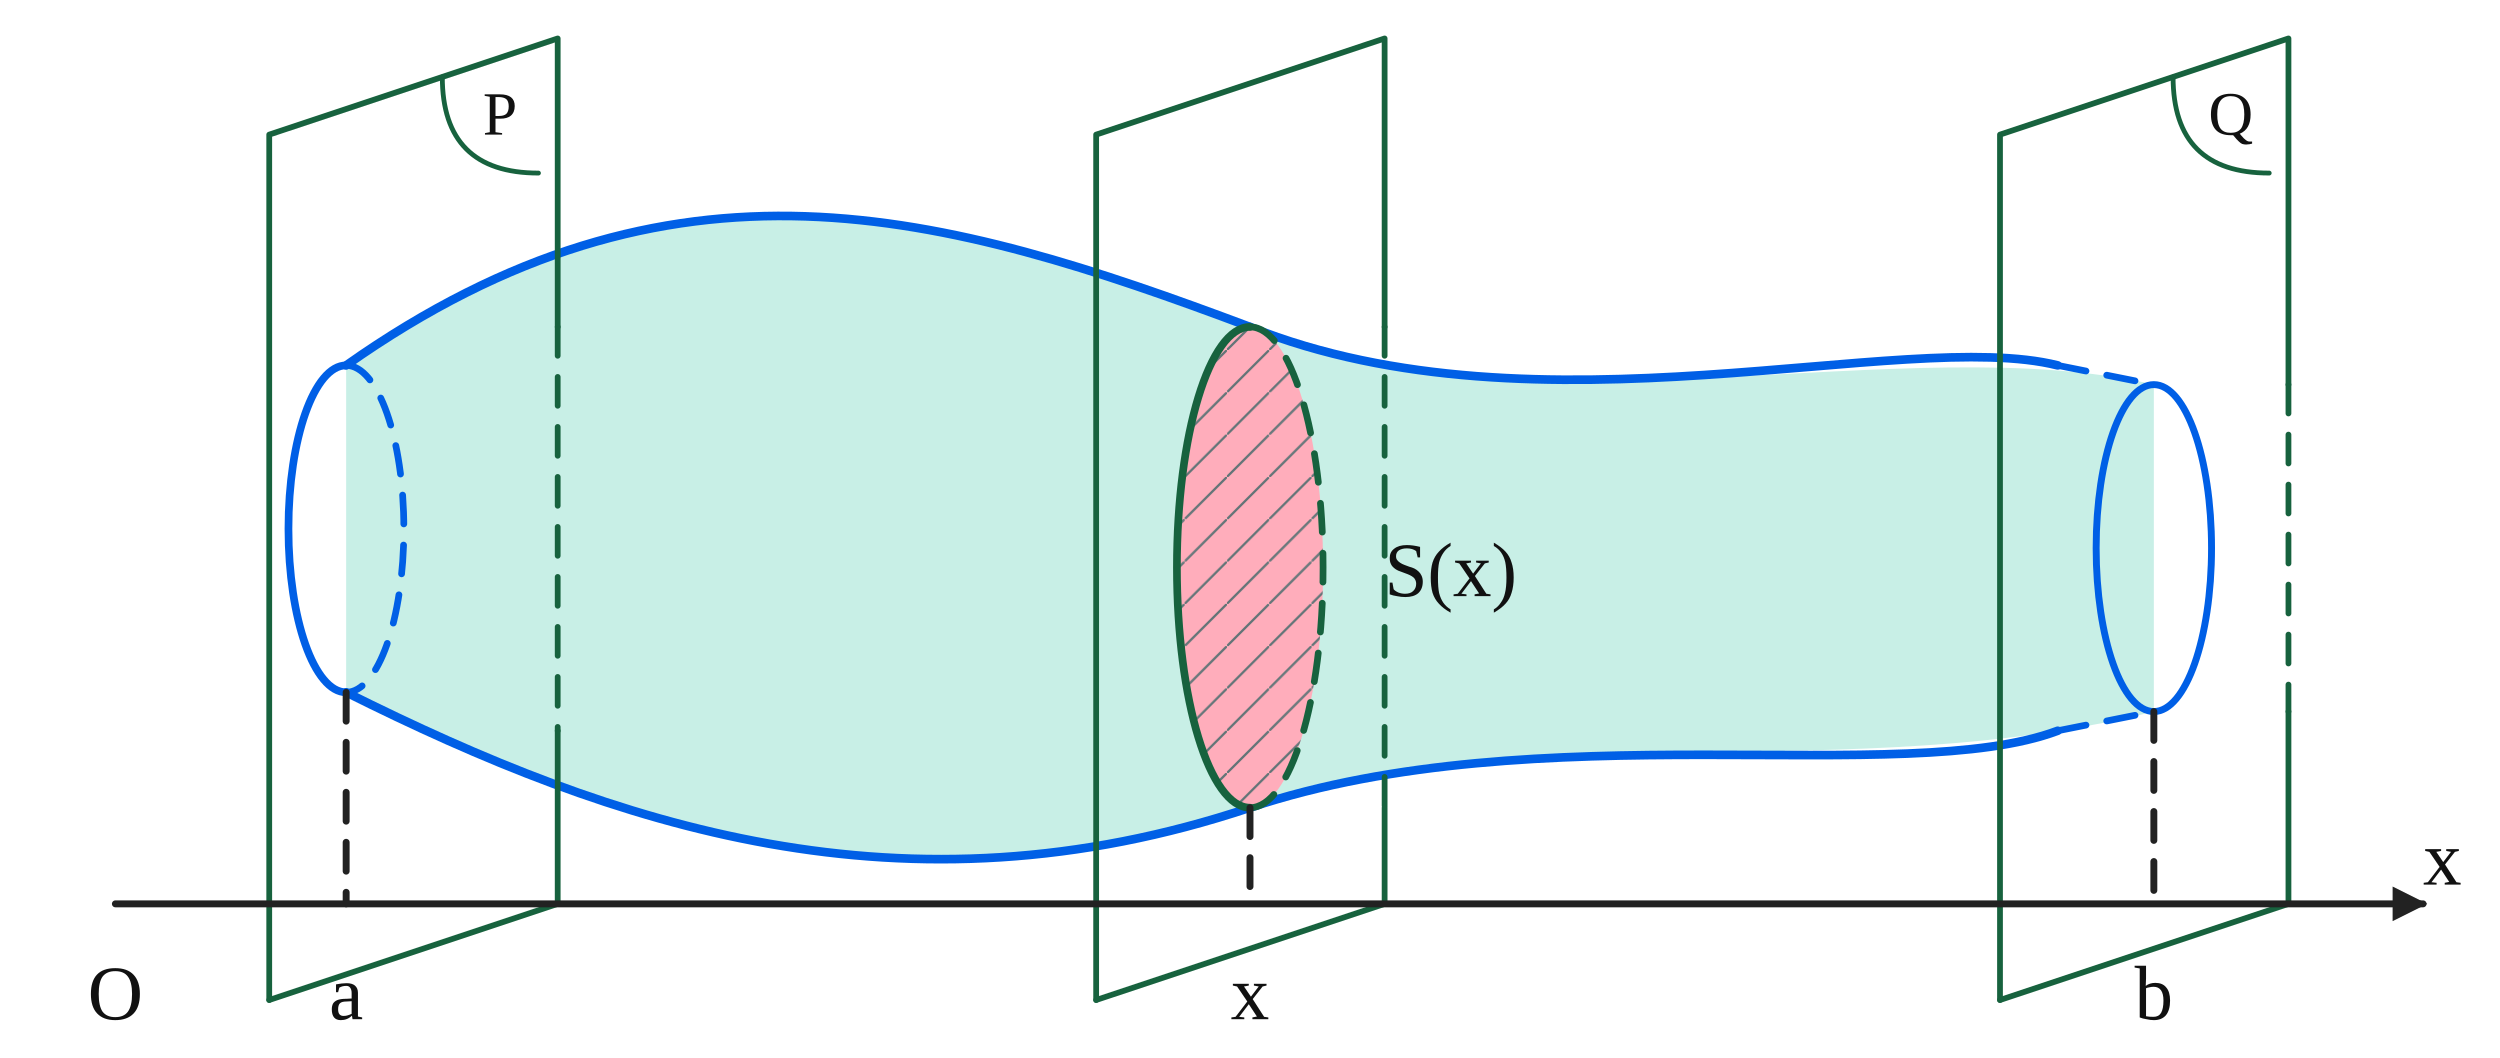
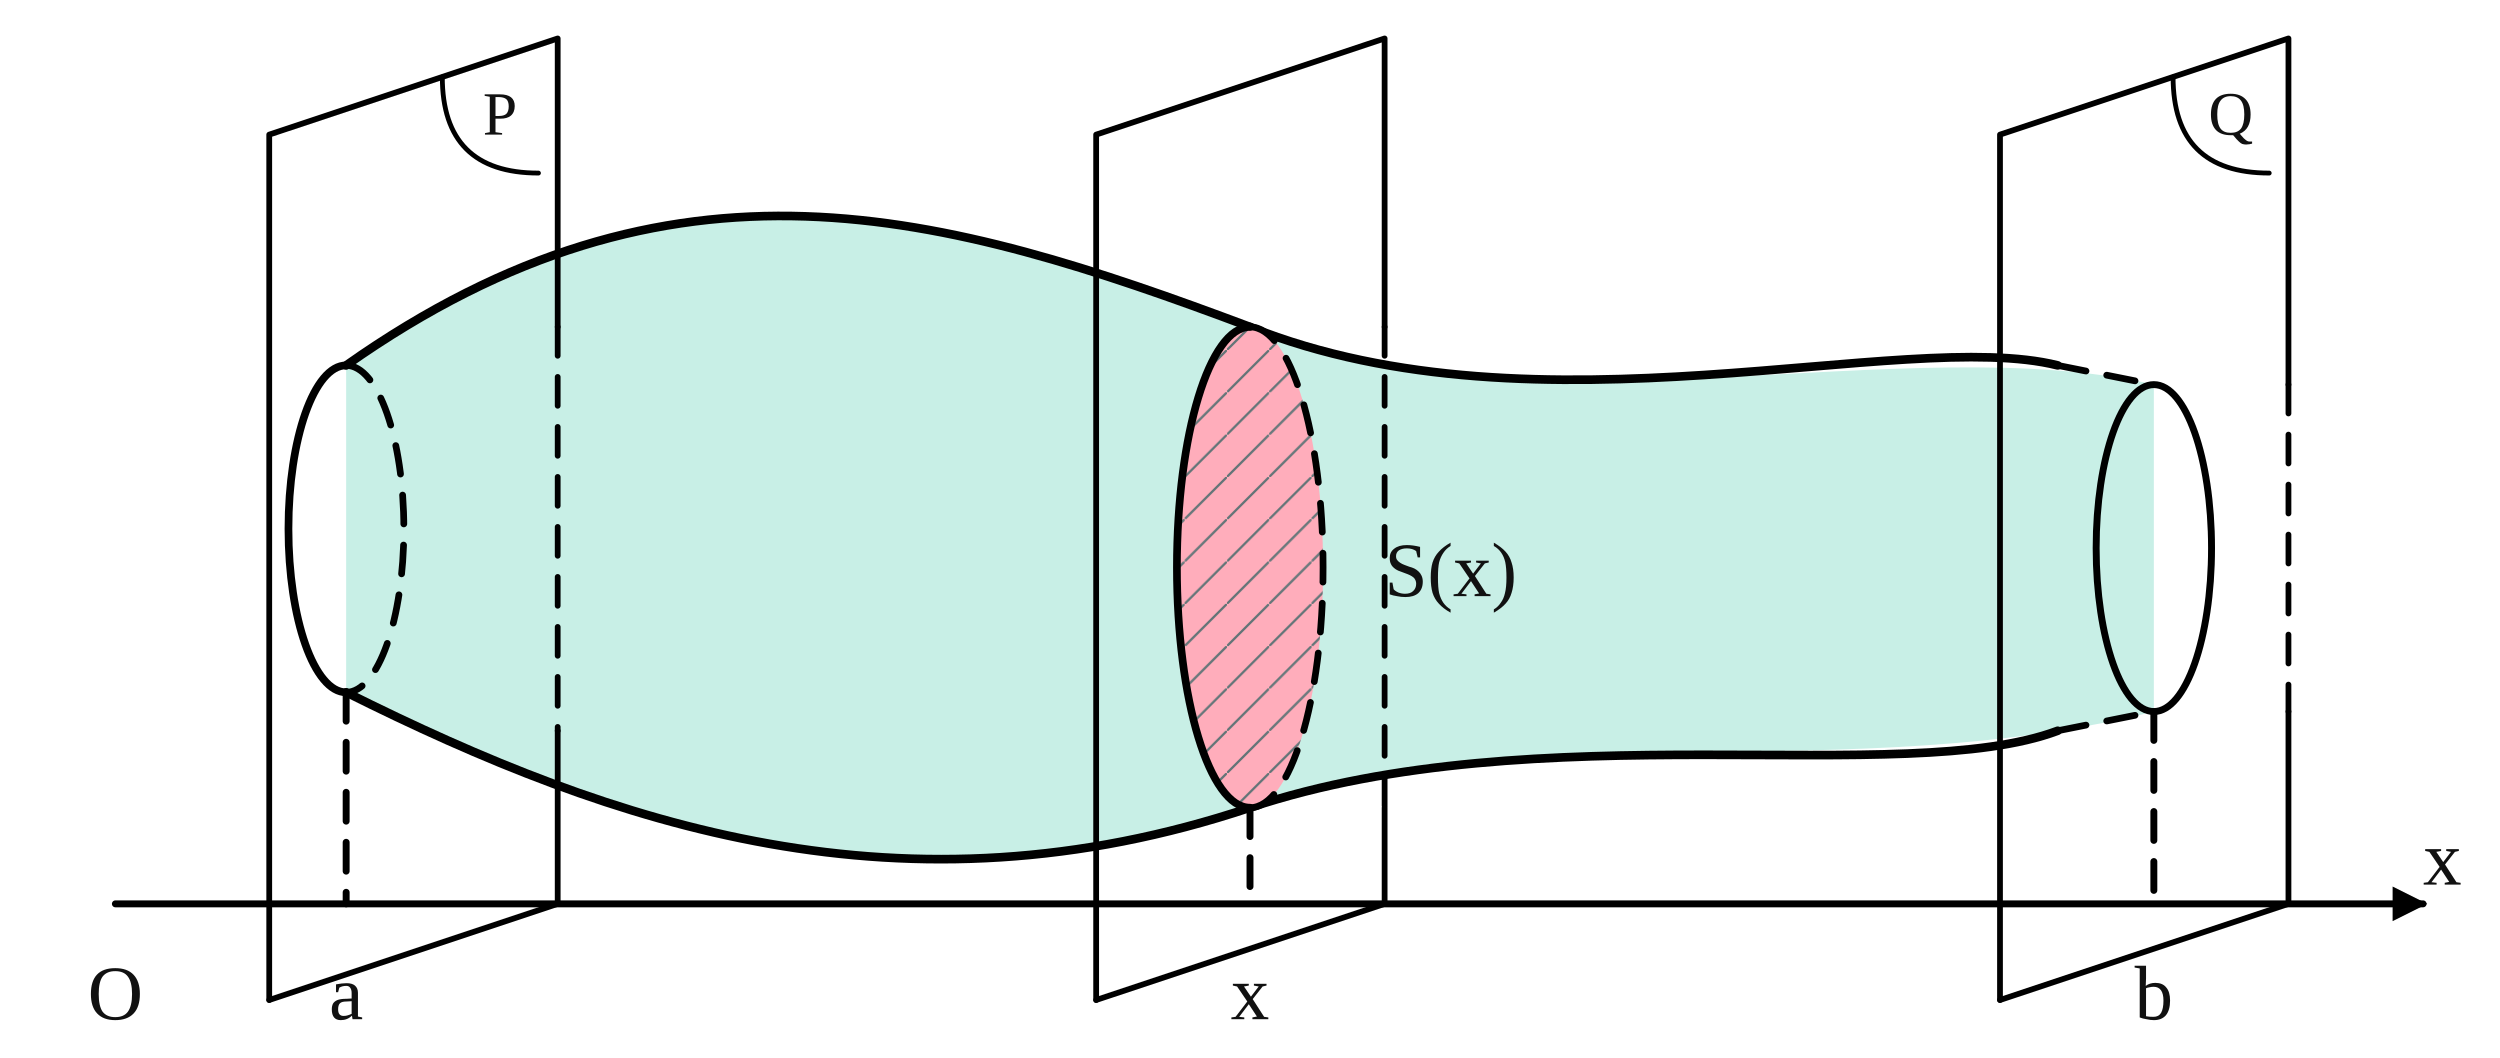
<svg xmlns="http://www.w3.org/2000/svg" width="130mm" height="55mm" viewBox="0 6 130 55">
  <defs>
    <marker id="arrow" markerWidth="5" markerHeight="5" refX="4.4" refY="2.5" orient="auto-start-reverse">
-       <path d="M0 0 L5 2.5 L0 5 Z" fill="#222" />
+       <path d="M0 0 L5 2.5 L0 5 Z" fill="#000000" />
    </marker>
    <pattern id="h" width="2.2" height="2.2" patternUnits="userSpaceOnUse">
      <path d="M0 2.2 L2.2 0" stroke="#637477" stroke-width=".12" />
    </pattern>
  </defs>
  <path d="M18 25 C35 13 49 17 65 23 C80 29 99 23 112 26 L112 43 C96 47 80 43 65 48 C47 54 32 49 18 42 Z" fill="#c8efe6" stroke="none" stroke-width="0" stroke-linecap="round" stroke-linejoin="round" />
-   <path d="M18 25 C35 13 49 17 65 23" fill="none" stroke="#005FE6" stroke-width="0.45" stroke-linecap="round" stroke-linejoin="round" />
-   <path d="M18 42 C32 49 47 54 65 48" fill="none" stroke="#005FE6" stroke-width="0.45" stroke-linecap="round" stroke-linejoin="round" />
-   <path d="M65 23 C80 29 99 23 107 25" fill="none" stroke="#005FE6" stroke-width="0.45" stroke-linecap="round" stroke-linejoin="round" />
-   <path d="M65 48 C80 43 99 47 107 44" fill="none" stroke="#005FE6" stroke-width="0.45" stroke-linecap="round" stroke-linejoin="round" />
-   <path d="M107 25 L112 26 M107 44 L112 43" fill="none" stroke="#005FE6" stroke-width="0.35" stroke-linecap="round" stroke-linejoin="round" stroke-dasharray="1.5 1.1" />
-   <path d="M18 25 A3 8.5 0 0 0 18 42" fill="none" stroke="#005FE6" stroke-width="0.4" stroke-linecap="round" stroke-linejoin="round" />
-   <path d="M18 25 A3 8.5 0 0 1 18 42" fill="none" stroke="#005FE6" stroke-width="0.35" stroke-linecap="round" stroke-linejoin="round" stroke-dasharray="1.5 1.1" />
-   <ellipse cx="112" cy="34.5" rx="3" ry="8.5" fill="none" stroke="#005FE6" stroke-width="0.36" />
+   <path d="M18 25 C35 13 49 17 65 23" fill="none" stroke="#000000" stroke-width="0.45" stroke-linecap="round" stroke-linejoin="round" />
+   <path d="M18 42 C32 49 47 54 65 48" fill="none" stroke="#000000" stroke-width="0.45" stroke-linecap="round" stroke-linejoin="round" />
+   <path d="M65 23 C80 29 99 23 107 25" fill="none" stroke="#000000" stroke-width="0.45" stroke-linecap="round" stroke-linejoin="round" />
+   <path d="M65 48 C80 43 99 47 107 44" fill="none" stroke="#000000" stroke-width="0.45" stroke-linecap="round" stroke-linejoin="round" />
+   <path d="M107 25 L112 26 M107 44 L112 43" fill="none" stroke="#000000" stroke-width="0.35" stroke-linecap="round" stroke-linejoin="round" stroke-dasharray="1.5 1.1" />
+   <path d="M18 25 A3 8.5 0 0 0 18 42" fill="none" stroke="#000000" stroke-width="0.4" stroke-linecap="round" stroke-linejoin="round" />
+   <path d="M18 25 A3 8.5 0 0 1 18 42" fill="none" stroke="#000000" stroke-width="0.35" stroke-linecap="round" stroke-linejoin="round" stroke-dasharray="1.5 1.1" />
+   <ellipse cx="112" cy="34.5" rx="3" ry="8.5" fill="none" stroke="#000000" stroke-width="0.36" />
  <path d="M14 58 L14 13 L29 8 L29 53 L14 58" fill="none" stroke="none" stroke-width="0" stroke-linecap="round" stroke-linejoin="round" />
-   <path d="M14 58 L14 13 L29 8 L29 23" fill="none" stroke="#17623E" stroke-width="0.3" stroke-linecap="round" stroke-linejoin="round" />
-   <path d="M29 23 L29 44" fill="none" stroke="#17623E" stroke-width="0.3" stroke-linecap="round" stroke-linejoin="round" stroke-dasharray="1.5 1.1" />
-   <path d="M29 44 L29 53 L14 58" fill="none" stroke="#17623E" stroke-width="0.3" stroke-linecap="round" stroke-linejoin="round" />
+   <path d="M14 58 L14 13 L29 8 L29 23" fill="none" stroke="#000000" stroke-width="0.3" stroke-linecap="round" stroke-linejoin="round" />
+   <path d="M29 23 L29 44" fill="none" stroke="#000000" stroke-width="0.3" stroke-linecap="round" stroke-linejoin="round" stroke-dasharray="1.5 1.1" />
+   <path d="M29 44 L29 53 L14 58" fill="none" stroke="#000000" stroke-width="0.3" stroke-linecap="round" stroke-linejoin="round" />
  <path d="M57 58 L57 13 L72 8 L72 53 L57 58" fill="none" stroke="none" stroke-width="0" stroke-linecap="round" stroke-linejoin="round" />
-   <path d="M57 58 L57 13 L72 8 L72 23" fill="none" stroke="#17623E" stroke-width="0.3" stroke-linecap="round" stroke-linejoin="round" />
-   <path d="M72 23 L72 48" fill="none" stroke="#17623E" stroke-width="0.3" stroke-linecap="round" stroke-linejoin="round" stroke-dasharray="1.5 1.1" />
-   <path d="M72 48 L72 53 L57 58" fill="none" stroke="#17623E" stroke-width="0.3" stroke-linecap="round" stroke-linejoin="round" />
+   <path d="M57 58 L57 13 L72 8 L72 23" fill="none" stroke="#000000" stroke-width="0.3" stroke-linecap="round" stroke-linejoin="round" />
+   <path d="M72 23 L72 48" fill="none" stroke="#000000" stroke-width="0.3" stroke-linecap="round" stroke-linejoin="round" stroke-dasharray="1.5 1.1" />
+   <path d="M72 48 L72 53 L57 58" fill="none" stroke="#000000" stroke-width="0.3" stroke-linecap="round" stroke-linejoin="round" />
  <path d="M104 58 L104 13 L119 8 L119 53 L104 58" fill="none" stroke="none" stroke-width="0" stroke-linecap="round" stroke-linejoin="round" />
-   <path d="M104 58 L104 13 L119 8 L119 26" fill="none" stroke="#17623E" stroke-width="0.3" stroke-linecap="round" stroke-linejoin="round" />
-   <path d="M119 26 L119 43" fill="none" stroke="#17623E" stroke-width="0.3" stroke-linecap="round" stroke-linejoin="round" stroke-dasharray="1.5 1.1" />
-   <path d="M119 43 L119 53 L104 58" fill="none" stroke="#17623E" stroke-width="0.3" stroke-linecap="round" stroke-linejoin="round" />
+   <path d="M104 58 L104 13 L119 8 L119 26" fill="none" stroke="#000000" stroke-width="0.3" stroke-linecap="round" stroke-linejoin="round" />
+   <path d="M119 26 L119 43" fill="none" stroke="#000000" stroke-width="0.3" stroke-linecap="round" stroke-linejoin="round" stroke-dasharray="1.5 1.1" />
+   <path d="M119 43 L119 53 L104 58" fill="none" stroke="#000000" stroke-width="0.3" stroke-linecap="round" stroke-linejoin="round" />
  <ellipse cx="65" cy="35.5" rx="3.8" ry="12.5" fill="#ffadbb" stroke="none" stroke-width="0.36" />
  <ellipse cx="65" cy="35.5" rx="3.8" ry="12.5" fill="url(#h)" stroke="none" stroke-width="0.36" />
-   <path d="M65 23 A3.8 12.5 0 0 0 65 48" fill="none" stroke="#17623E" stroke-width="0.4" stroke-linecap="round" stroke-linejoin="round" />
-   <path d="M65 23 A3.8 12.5 0 0 1 65 48" fill="none" stroke="#17623E" stroke-width="0.35" stroke-linecap="round" stroke-linejoin="round" stroke-dasharray="1.5 1.1" />
-   <path d="M6 53 L126 53" fill="none" stroke="#222" stroke-width="0.36" stroke-linecap="round" stroke-linejoin="round" marker-end="url(#arrow)" />
-   <path d="M18 42 L18 53" fill="none" stroke="#222" stroke-width="0.36" stroke-linecap="round" stroke-linejoin="round" stroke-dasharray="1.5 1.1" />
-   <path d="M65 48 L65 53" fill="none" stroke="#222" stroke-width="0.36" stroke-linecap="round" stroke-linejoin="round" stroke-dasharray="1.5 1.1" />
-   <path d="M112 43 L112 53" fill="none" stroke="#222" stroke-width="0.36" stroke-linecap="round" stroke-linejoin="round" stroke-dasharray="1.5 1.1" />
+   <path d="M65 23 A3.8 12.5 0 0 0 65 48" fill="none" stroke="#000000" stroke-width="0.4" stroke-linecap="round" stroke-linejoin="round" />
+   <path d="M65 23 A3.8 12.5 0 0 1 65 48" fill="none" stroke="#000000" stroke-width="0.35" stroke-linecap="round" stroke-linejoin="round" stroke-dasharray="1.5 1.1" />
+   <path d="M6 53 L126 53" fill="none" stroke="#000000" stroke-width="0.36" stroke-linecap="round" stroke-linejoin="round" marker-end="url(#arrow)" />
+   <path d="M18 42 L18 53" fill="none" stroke="#000000" stroke-width="0.36" stroke-linecap="round" stroke-linejoin="round" stroke-dasharray="1.5 1.1" />
+   <path d="M65 48 L65 53" fill="none" stroke="#000000" stroke-width="0.36" stroke-linecap="round" stroke-linejoin="round" stroke-dasharray="1.5 1.1" />
+   <path d="M112 43 L112 53" fill="none" stroke="#000000" stroke-width="0.36" stroke-linecap="round" stroke-linejoin="round" stroke-dasharray="1.5 1.1" />
  <text x="6" y="59" text-anchor="middle" font-family="Times New Roman" font-size="4" fill="#111">O</text>
  <text x="18" y="59" text-anchor="middle" font-family="Times New Roman" font-size="4" fill="#111">a</text>
  <text x="65" y="59" text-anchor="middle" font-family="Times New Roman" font-size="4" fill="#111">x</text>
  <text x="112" y="59" text-anchor="middle" font-family="Times New Roman" font-size="4" fill="#111">b</text>
  <text x="127" y="52" text-anchor="middle" font-family="Times New Roman" font-size="4" fill="#111">x</text>
  <text x="72" y="37" text-anchor="start" font-family="Times New Roman" font-size="4" fill="#111">S(x)</text>
-   <path d="M23 10 Q23 15 28 15" fill="none" stroke="#17623E" stroke-width="0.25" stroke-linecap="round" stroke-linejoin="round" />
+   <path d="M23 10 Q23 15 28 15" fill="none" stroke="#000000" stroke-width="0.25" stroke-linecap="round" stroke-linejoin="round" />
  <text x="26" y="13" text-anchor="middle" font-family="Times New Roman" font-size="3.2" fill="#111">P</text>
-   <path d="M113 10 Q113 15 118 15" fill="none" stroke="#17623E" stroke-width="0.25" stroke-linecap="round" stroke-linejoin="round" />
+   <path d="M113 10 Q113 15 118 15" fill="none" stroke="#000000" stroke-width="0.25" stroke-linecap="round" stroke-linejoin="round" />
  <text x="116" y="13" text-anchor="middle" font-family="Times New Roman" font-size="3.2" fill="#111">Q</text>
</svg>
